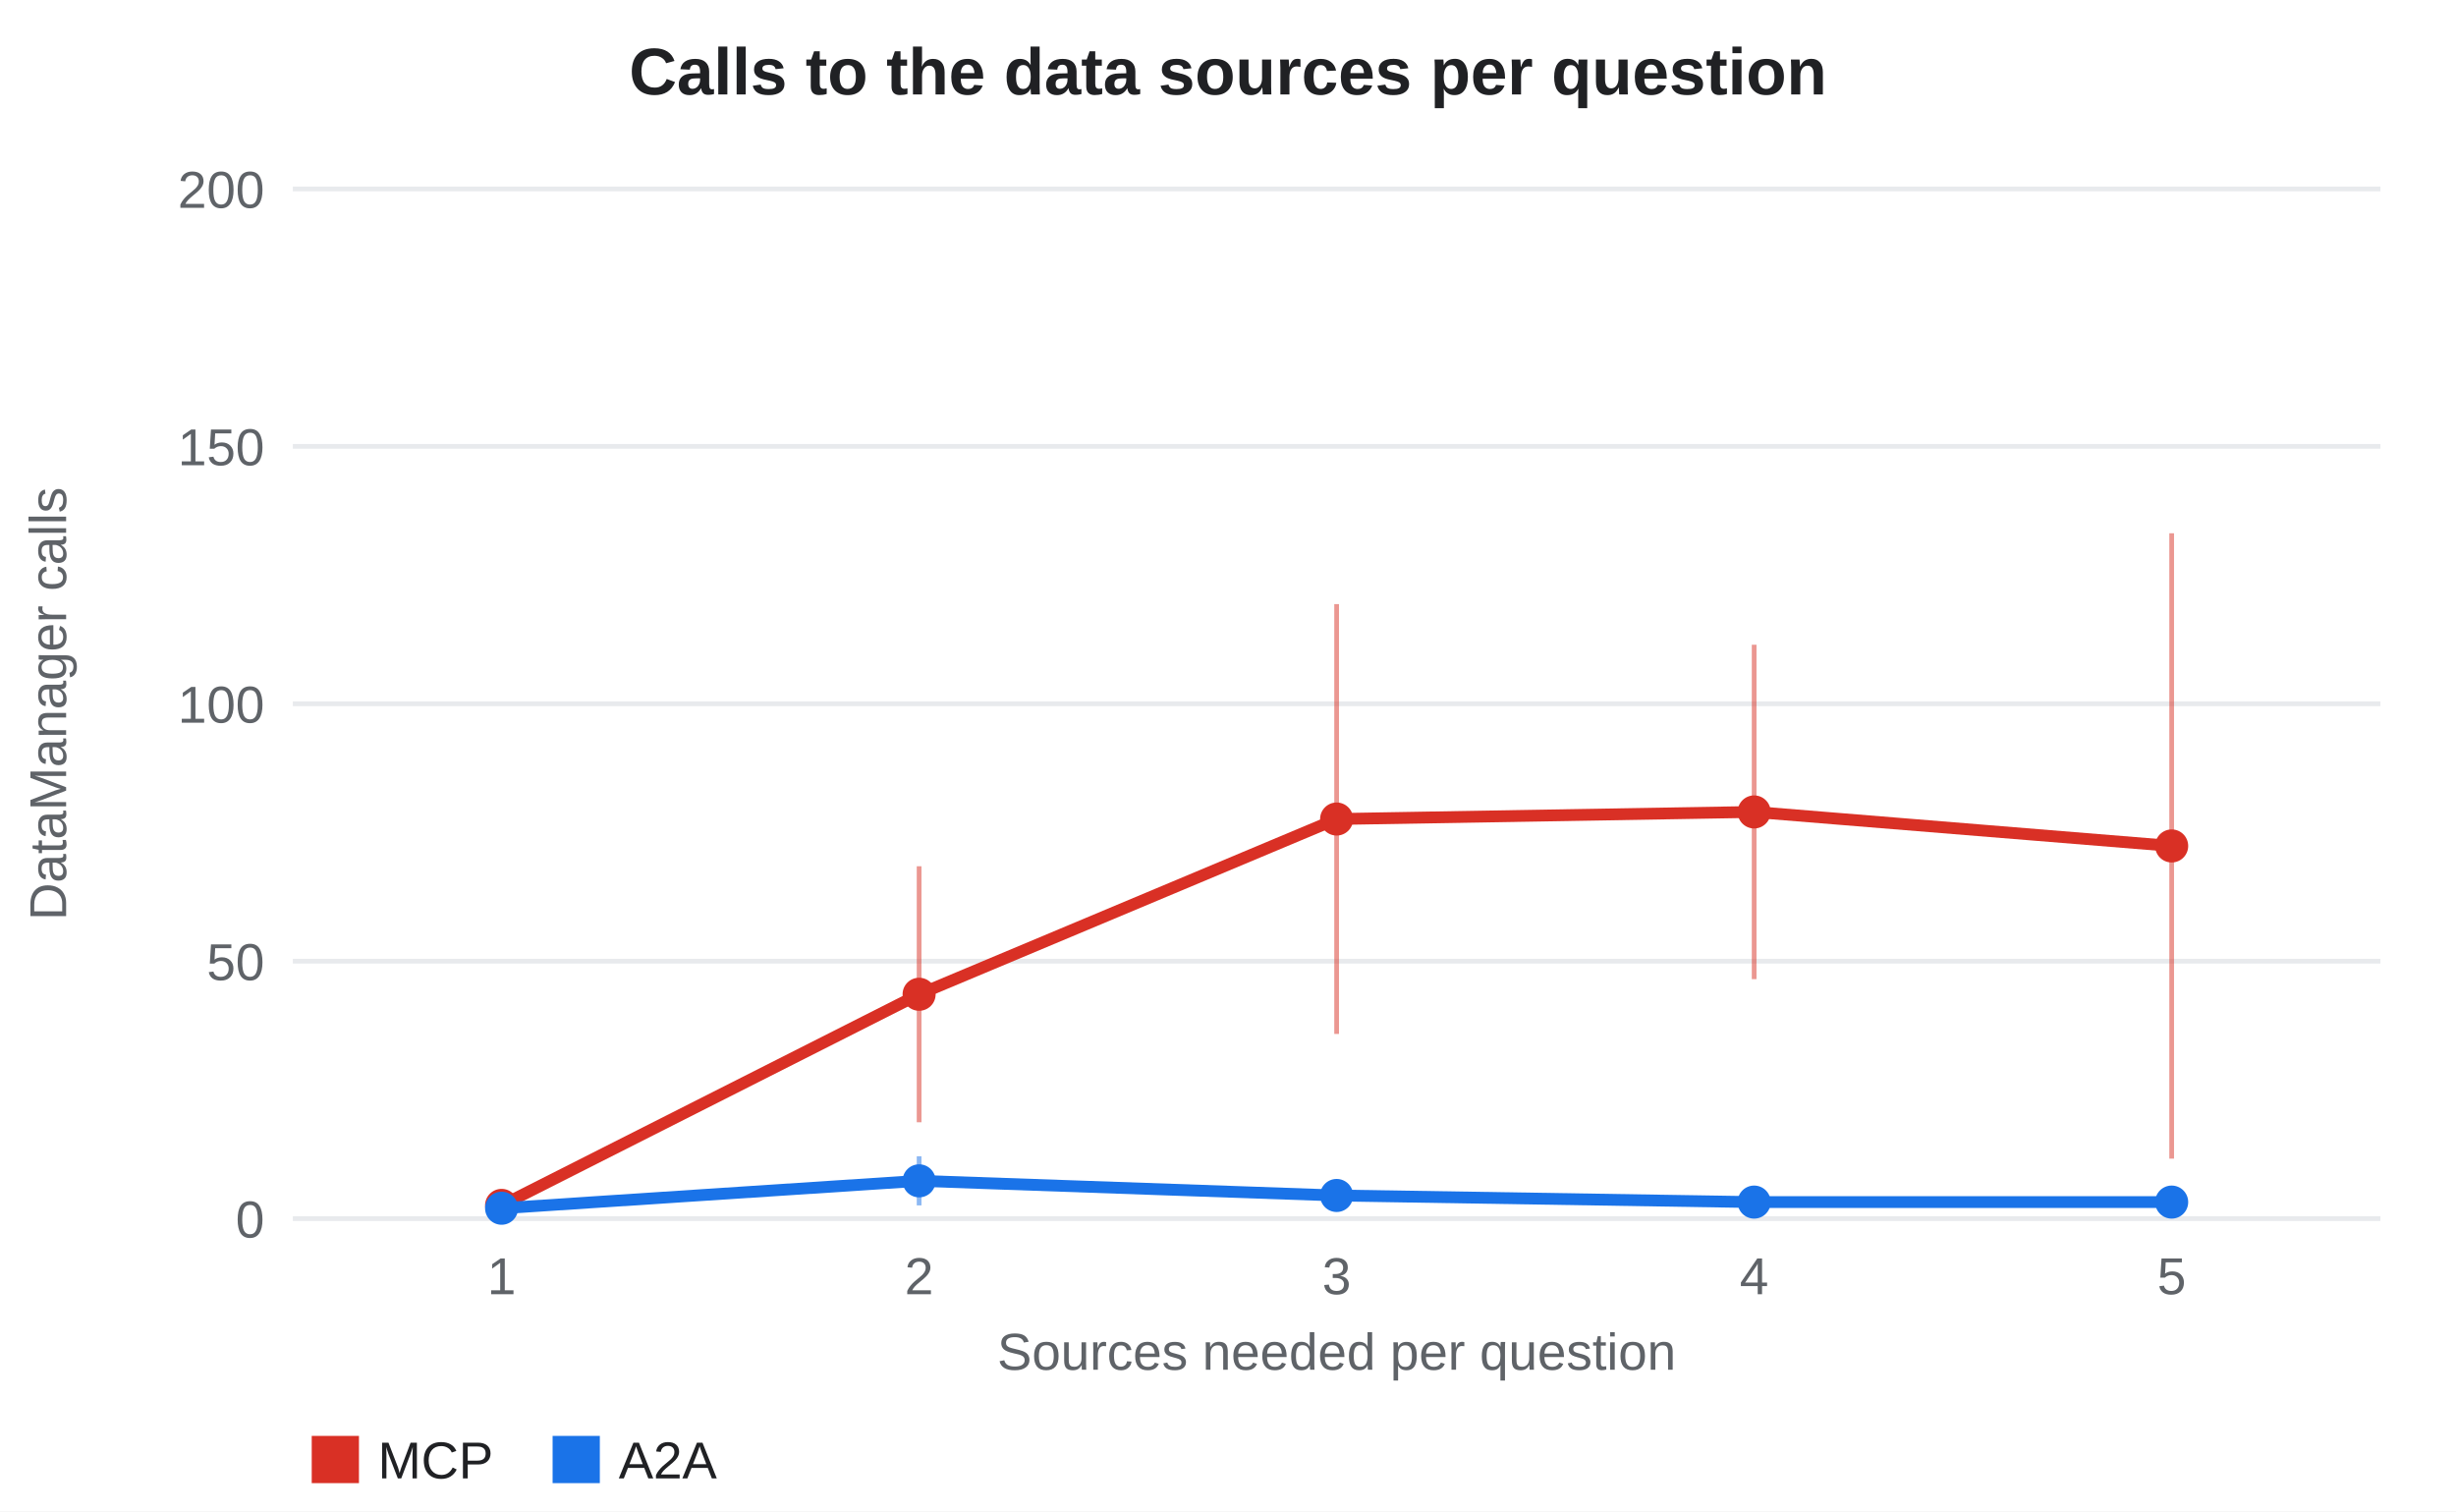
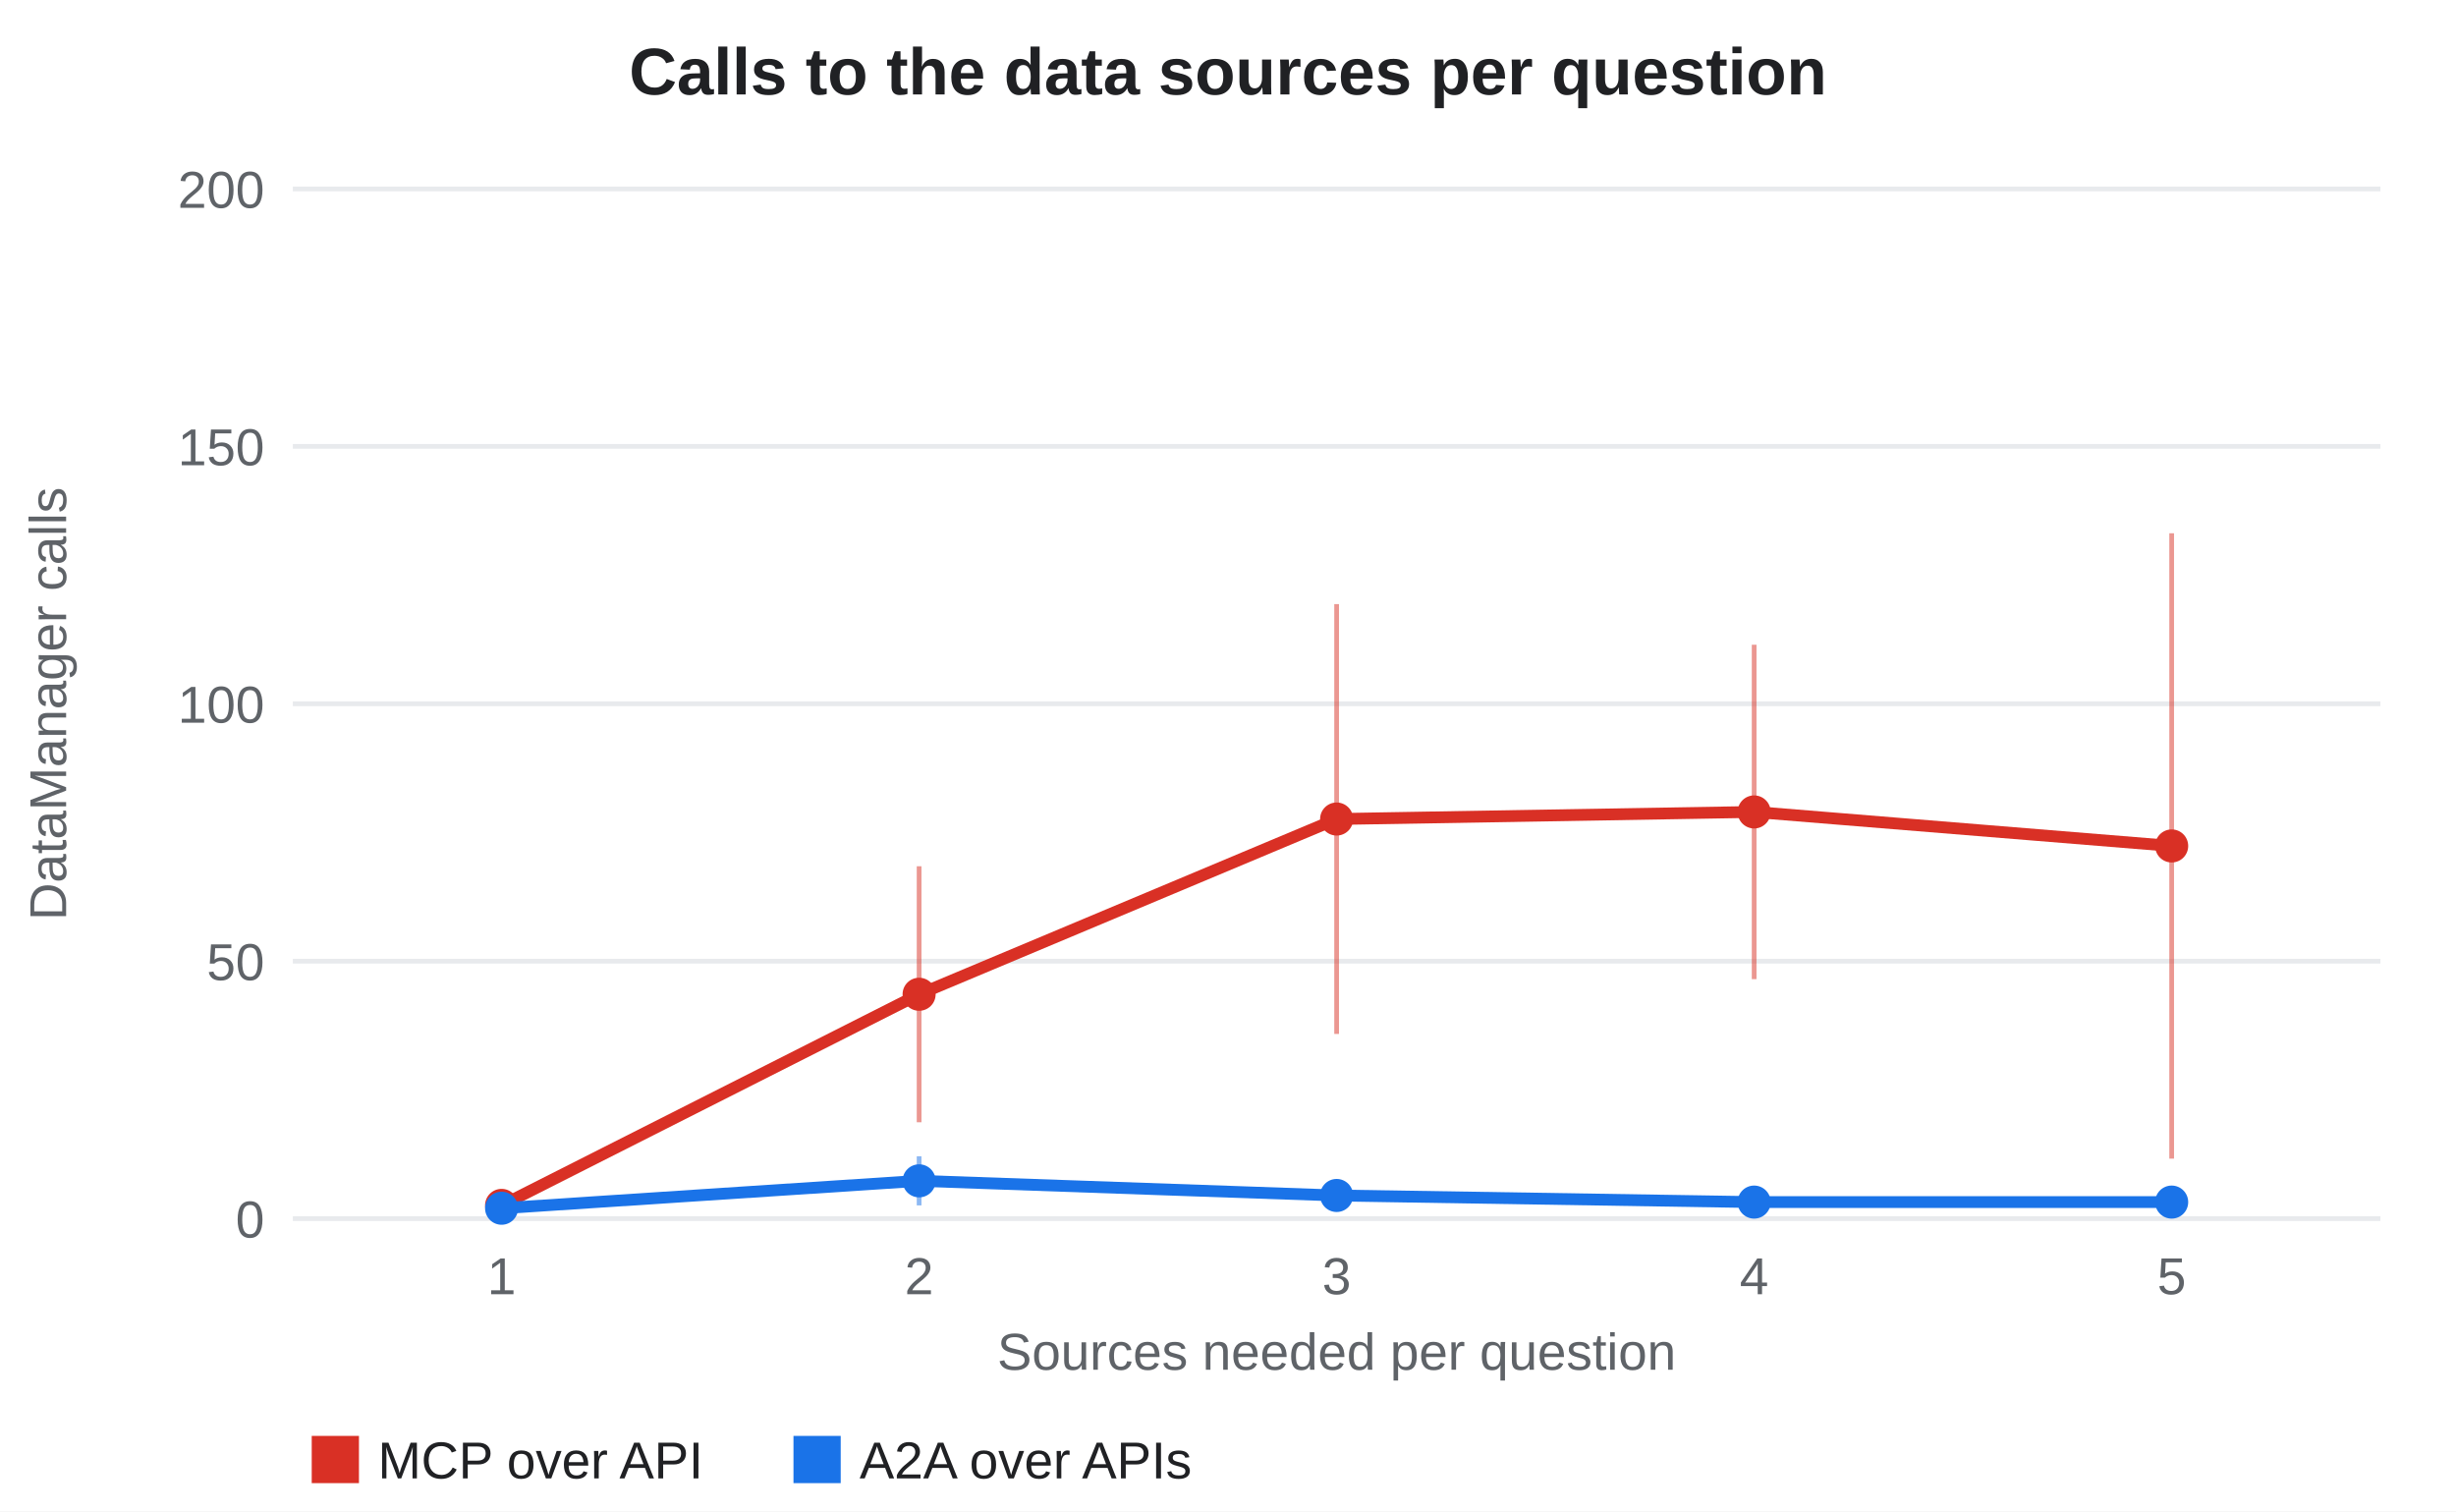
<svg xmlns="http://www.w3.org/2000/svg" viewBox="0 0 520 320" font-family="Arial,sans-serif" font-size="11">
  <rect width="520" height="320" fill="#fff" />
  <text x="260.0" y="20" text-anchor="middle" font-size="14" font-weight="bold" fill="#202124">Calls to the data sources per question</text>
  <line x1="62" x2="504" y1="258.0" y2="258.0" stroke="#e8eaed" />
  <text x="56" y="262.0" text-anchor="end" fill="#5f6368">0</text>
  <line x1="62" x2="504" y1="203.5" y2="203.5" stroke="#e8eaed" />
  <text x="56" y="207.5" text-anchor="end" fill="#5f6368">50</text>
  <line x1="62" x2="504" y1="149.0" y2="149.0" stroke="#e8eaed" />
  <text x="56" y="153.0" text-anchor="end" fill="#5f6368">100</text>
  <line x1="62" x2="504" y1="94.5" y2="94.5" stroke="#e8eaed" />
  <text x="56" y="98.5" text-anchor="end" fill="#5f6368">150</text>
  <line x1="62" x2="504" y1="40.0" y2="40.0" stroke="#e8eaed" />
  <text x="56" y="44.0" text-anchor="end" fill="#5f6368">200</text>
  <text x="106.2" y="274" text-anchor="middle" fill="#5f6368">1</text>
  <text x="194.6" y="274" text-anchor="middle" fill="#5f6368">2</text>
  <text x="283.0" y="274" text-anchor="middle" fill="#5f6368">3</text>
  <text x="371.4" y="274" text-anchor="middle" fill="#5f6368">4</text>
  <text x="459.8" y="274" text-anchor="middle" fill="#5f6368">5</text>
  <text x="14" y="149.0" transform="rotate(-90 14 149.0)" text-anchor="middle" fill="#5f6368">DataManager calls</text>
  <text x="283.0" y="290" text-anchor="middle" fill="#5f6368">Sources needed per question</text>
  <polyline points="106.2,255.2 194.6,210.5 283.0,173.4 371.4,171.9 459.8,179.1" fill="none" stroke="#d93025" stroke-width="2.5" />
  <line x1="106.2" x2="106.2" y1="253.7" y2="256.7" stroke="#d93025" stroke-opacity=".5" />
  <circle cx="106.2" cy="255.2" r="3.5" fill="#d93025" />
  <line x1="194.6" x2="194.6" y1="183.4" y2="237.6" stroke="#d93025" stroke-opacity=".5" />
  <circle cx="194.6" cy="210.5" r="3.5" fill="#d93025" />
  <line x1="283.0" x2="283.0" y1="127.9" y2="218.9" stroke="#d93025" stroke-opacity=".5" />
  <circle cx="283.0" cy="173.4" r="3.5" fill="#d93025" />
  <line x1="371.4" x2="371.4" y1="136.5" y2="207.3" stroke="#d93025" stroke-opacity=".5" />
  <circle cx="371.4" cy="171.9" r="3.5" fill="#d93025" />
  <line x1="459.8" x2="459.8" y1="112.9" y2="245.3" stroke="#d93025" stroke-opacity=".5" />
  <circle cx="459.8" cy="179.1" r="3.5" fill="#d93025" />
  <polyline points="106.2,255.8 194.6,250.0 283.0,253.1 371.4,254.5 459.8,254.5" fill="none" stroke="#1a73e8" stroke-width="2.5" />
  <line x1="106.2" x2="106.2" y1="254.5" y2="257.1" stroke="#1a73e8" stroke-opacity=".5" />
  <circle cx="106.2" cy="255.8" r="3.5" fill="#1a73e8" />
  <line x1="194.6" x2="194.6" y1="244.8" y2="255.2" stroke="#1a73e8" stroke-opacity=".5" />
  <circle cx="194.6" cy="250.0" r="3.5" fill="#1a73e8" />
  <line x1="283.0" x2="283.0" y1="251.4" y2="254.9" stroke="#1a73e8" stroke-opacity=".5" />
  <circle cx="283.0" cy="253.1" r="3.5" fill="#1a73e8" />
  <line x1="371.4" x2="371.4" y1="253.6" y2="255.4" stroke="#1a73e8" stroke-opacity=".5" />
  <circle cx="371.4" cy="254.5" r="3.5" fill="#1a73e8" />
  <line x1="459.8" x2="459.8" y1="253.5" y2="255.6" stroke="#1a73e8" stroke-opacity=".5" />
  <circle cx="459.8" cy="254.5" r="3.5" fill="#1a73e8" />
  <rect x="66" y="304" width="10" height="10" fill="#d93025" />
-   <text x="80" y="313" fill="#202124">MCP</text>
-   <rect x="117" y="304" width="10" height="10" fill="#1a73e8" />
-   <text x="131" y="313" fill="#202124">A2A</text>
+   <text x="80" y="313" fill="#202124">MCP over API</text>
+   <rect x="168" y="304" width="10" height="10" fill="#1a73e8" />
+   <text x="182" y="313" fill="#202124">A2A over APIs</text>
</svg>
